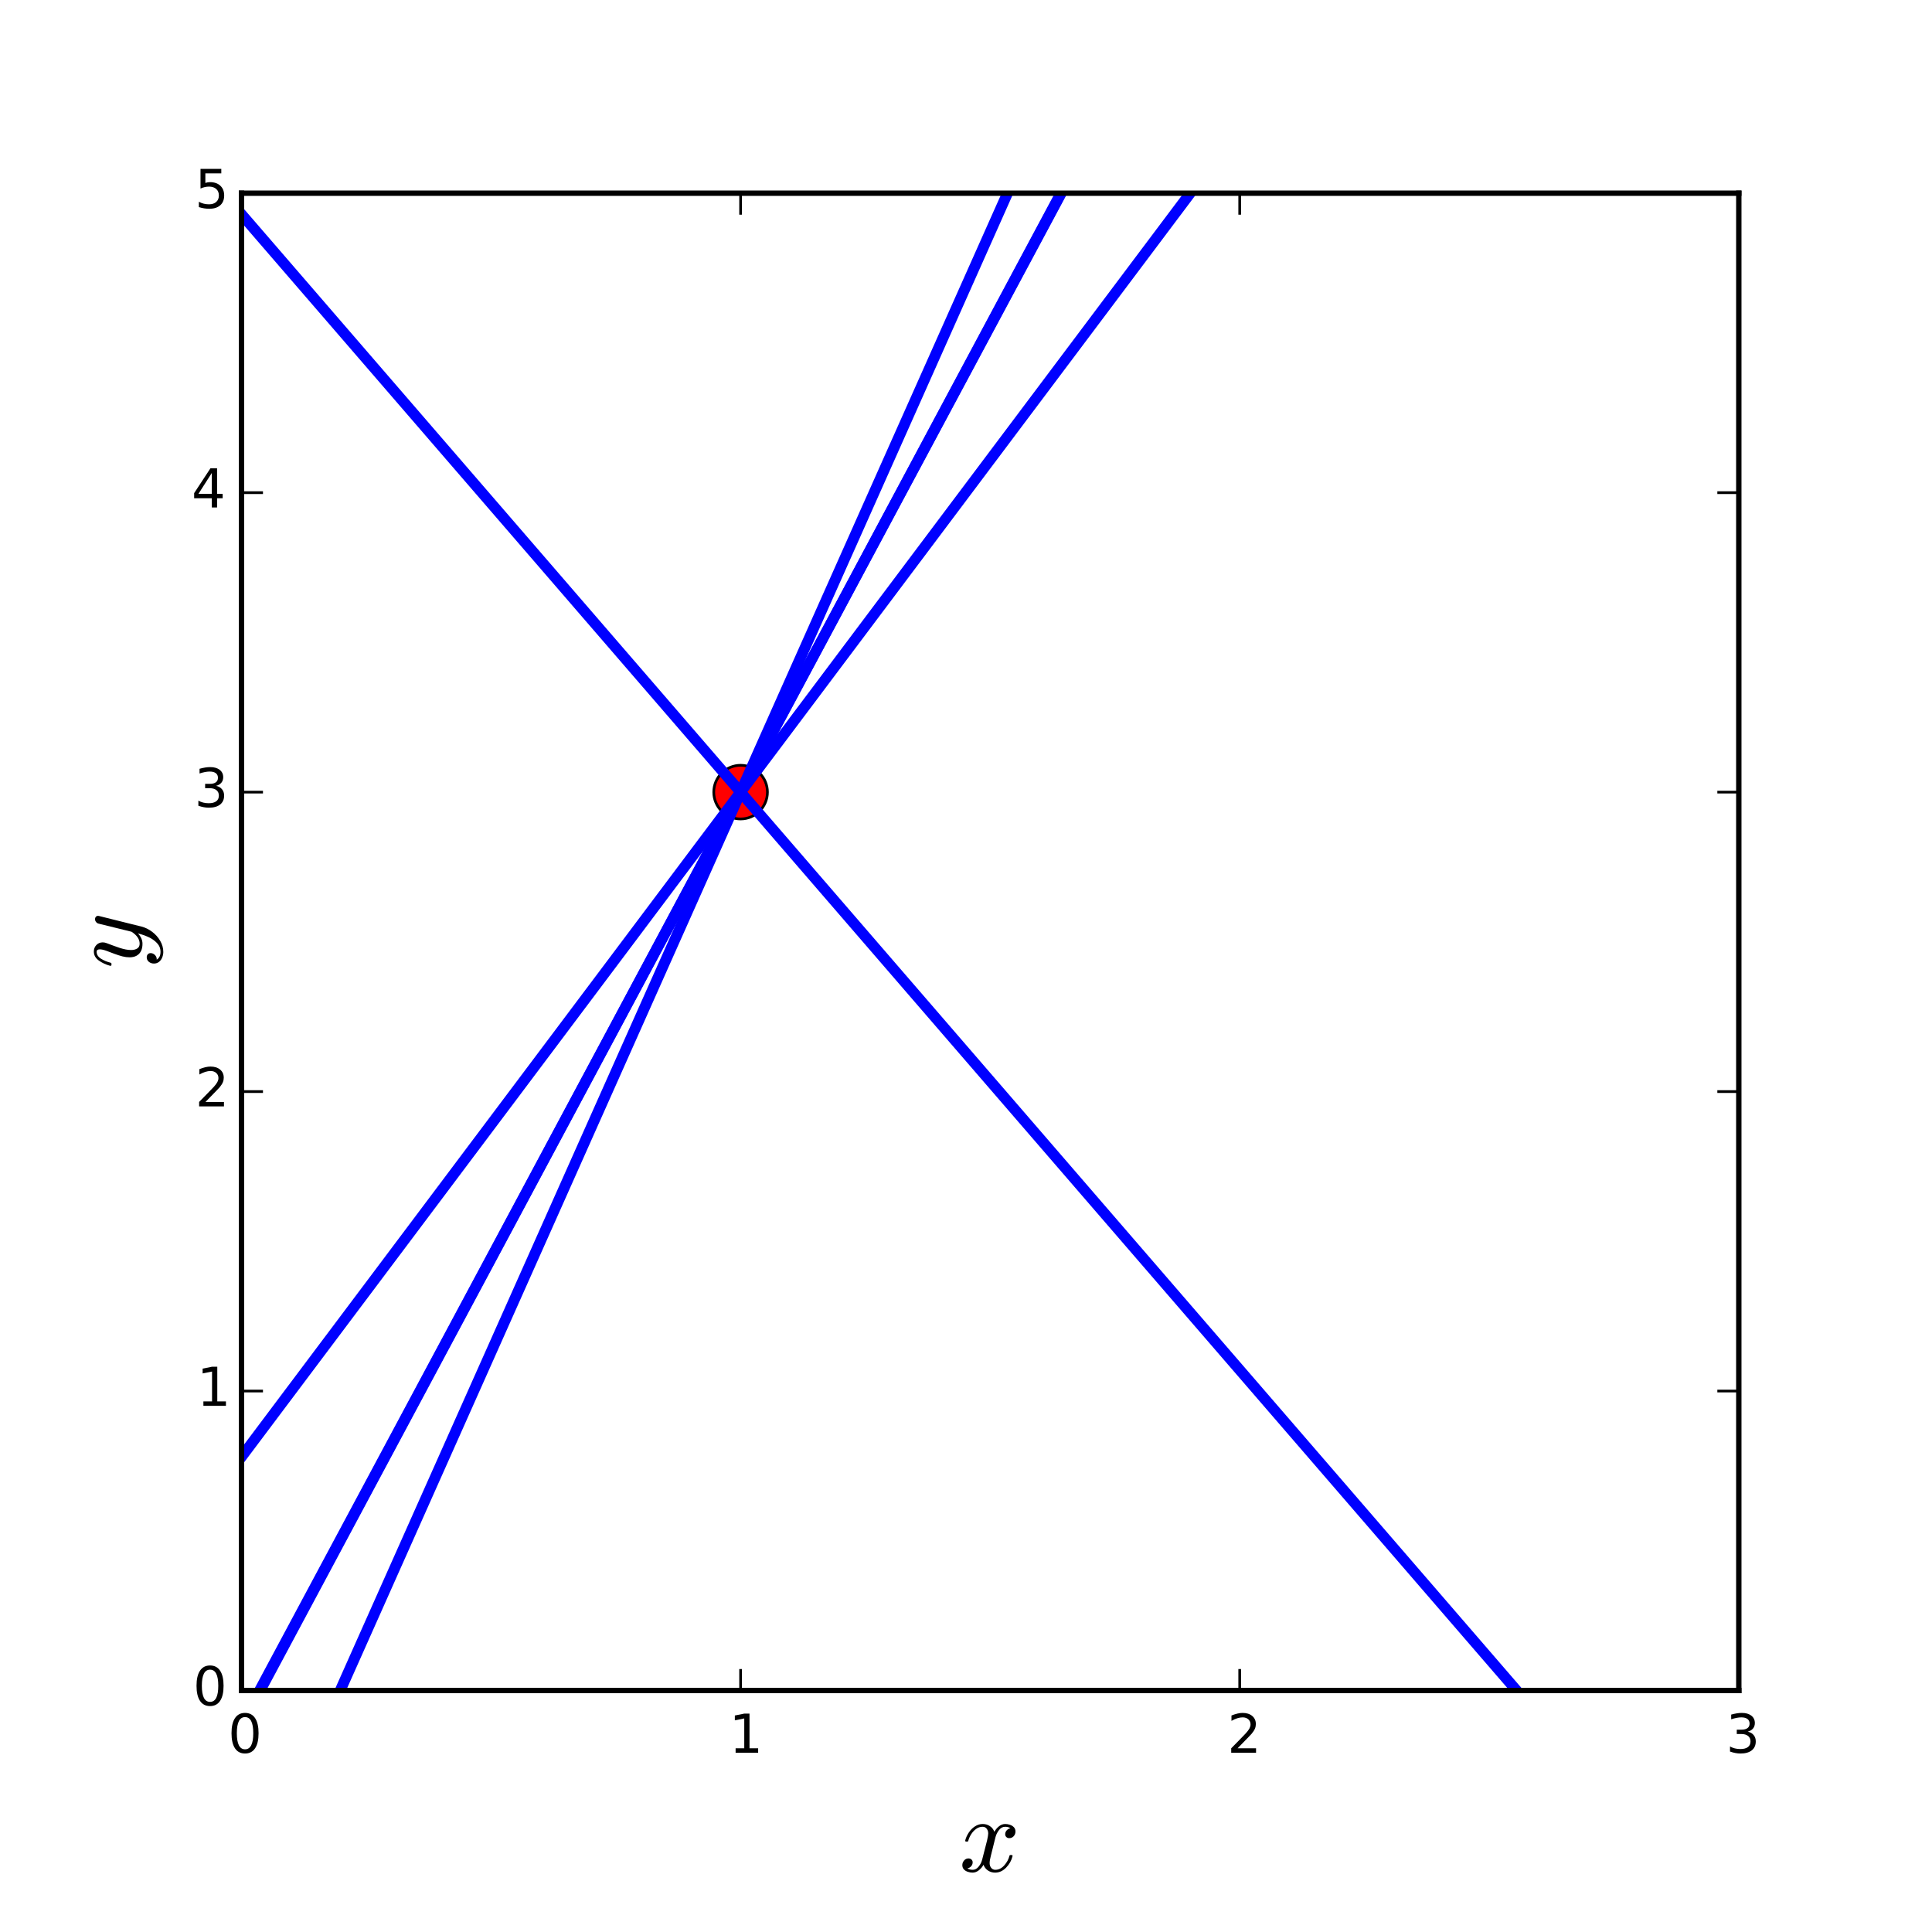
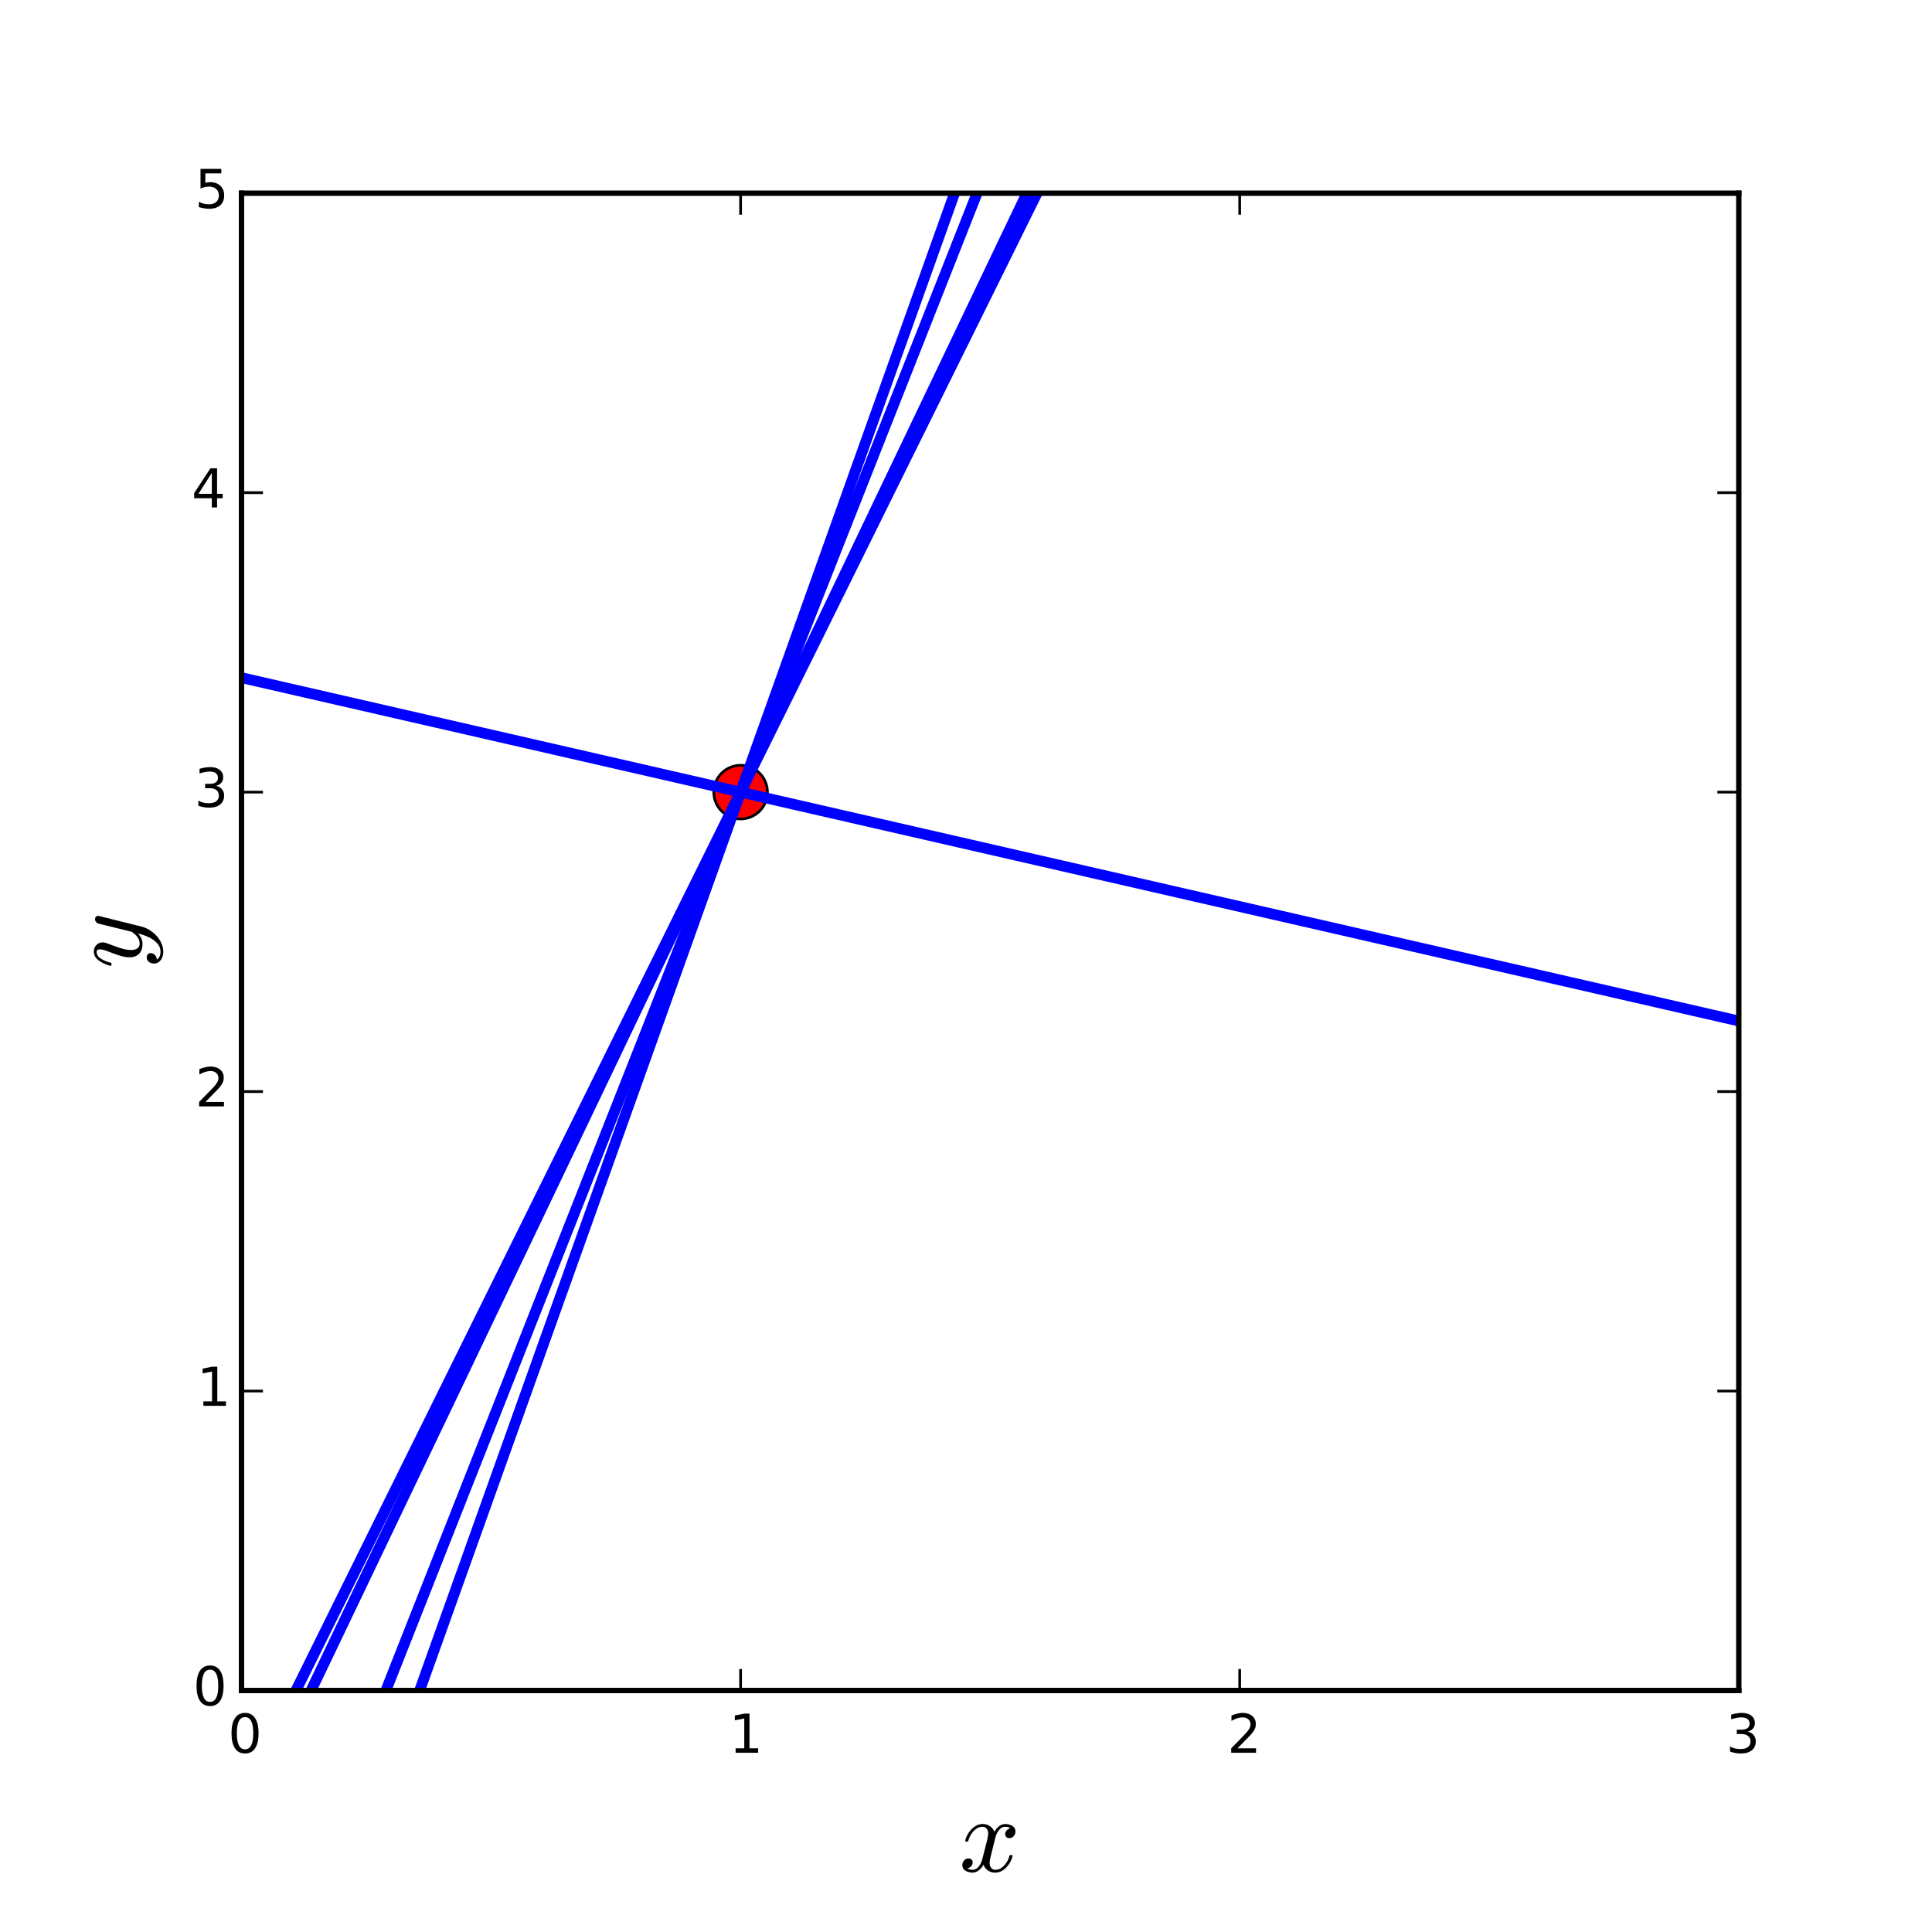
<svg xmlns="http://www.w3.org/2000/svg" xmlns:xlink="http://www.w3.org/1999/xlink" height="360pt" version="1.1" viewBox="0 0 360 360" width="360pt">
  <defs>
    <style type="text/css">
*{stroke-linecap:butt;stroke-linejoin:round;}
  </style>
  </defs>
  <g id="figure_1">
    <g id="patch_1">
      <path d=" M0 360 L360 360 L360 0 L0 0 z " style="fill:#ffffff;" />
    </g>
    <g id="axes_1">
      <g id="patch_2">
        <path d=" M45 315 L324 315 L324 36 L45 36 z " style="fill:#ffffff;" />
      </g>
      <g id="line2d_1">
        <defs>
          <path d=" M0 5 C1.326 5 2.598 4.473 3.536 3.536 C4.473 2.598 5 1.326 5 0 C5 -1.326 4.473 -2.598 3.536 -3.536 C2.598 -4.473 1.326 -5 0 -5 C-1.326 -5 -2.598 -4.473 -3.536 -3.536 C-4.473 -2.598 -5 -1.326 -5 0 C-5 1.326 -4.473 2.598 -3.536 3.536 C-2.598 4.473 -1.326 5 0 5 z " id="m8056b39326" style="stroke:#000000;stroke-width:0.5;" />
        </defs>
        <g clip-path="url(#pd0c2820aef)">
          <use style="fill:#ff0000;stroke:#000000;stroke-width:0.5;" x="138.0" xlink:href="#m8056b39326" y="147.6" />
        </g>
      </g>
      <g id="line2d_2">
-         <path clip-path="url(#pd0c2820aef)" d=" M45 271.471 L249.566 -1" style="fill:none;stroke:#0000ff;stroke-linecap:square;stroke-width:2;" />
+         <path clip-path="url(#pd0c2820aef)" d=" M45 407.919 M61.762 361 L191.088 -1" style="fill:none;stroke:#0000ff;stroke-linecap:square;stroke-width:2;" />
      </g>
      <g id="line2d_3">
-         <path clip-path="url(#pd0c2820aef)" d=" M45 321.289 L217.566 -1" style="fill:none;stroke:#0000ff;stroke-linecap:square;stroke-width:2;" />
+         <path clip-path="url(#pd0c2820aef)" d=" M45 342.112 L209.048 -1" style="fill:none;stroke:#0000ff;stroke-linecap:square;stroke-width:2;" />
      </g>
      <g id="line2d_4">
-         <path clip-path="url(#pd0c2820aef)" d=" M45 39.934 L322.33 361" style="fill:none;stroke:#0000ff;stroke-linecap:square;stroke-width:2;" />
+         <path clip-path="url(#pd0c2820aef)" d=" M45 126.276 L324 190.249" style="fill:none;stroke:#0000ff;stroke-linecap:square;stroke-width:2;" />
      </g>
      <g id="line2d_5">
-         <path clip-path="url(#pd0c2820aef)" d=" M45 321.489 L217.475 -1" style="fill:none;stroke:#0000ff;stroke-linecap:square;stroke-width:2;" />
+         <path clip-path="url(#pd0c2820aef)" d=" M45 383.151 M53.746 361 L196.67 -1" style="fill:none;stroke:#0000ff;stroke-linecap:square;stroke-width:2;" />
      </g>
      <g id="line2d_6">
-         <path clip-path="url(#pd0c2820aef)" d=" M45 356.267 L204.229 -1" style="fill:none;stroke:#0000ff;stroke-linecap:square;stroke-width:2;" />
+         <path clip-path="url(#pd0c2820aef)" d=" M45 335.501 L211.548 -1" style="fill:none;stroke:#0000ff;stroke-linecap:square;stroke-width:2;" />
      </g>
      <g id="patch_3">
        <path d=" M45 315 L45 36" style="fill:none;stroke:#000000;stroke-linecap:square;stroke-linejoin:miter;" />
      </g>
      <g id="patch_4">
        <path d=" M45 36 L324 36" style="fill:none;stroke:#000000;stroke-linecap:square;stroke-linejoin:miter;" />
      </g>
      <g id="patch_5">
        <path d=" M45 315 L324 315" style="fill:none;stroke:#000000;stroke-linecap:square;stroke-linejoin:miter;" />
      </g>
      <g id="patch_6">
        <path d=" M324 315 L324 36" style="fill:none;stroke:#000000;stroke-linecap:square;stroke-linejoin:miter;" />
      </g>
      <g id="matplotlib.axis_1">
        <g id="xtick_1">
          <g id="line2d_7">
            <defs>
              <path d=" M0 0 L0 -4" id="mc7db9fdffb" style="stroke:#000000;stroke-width:0.5;" />
            </defs>
            <g>
              <use style="stroke:#000000;stroke-width:0.5;" x="45.0" xlink:href="#mc7db9fdffb" y="315.0" />
            </g>
          </g>
          <g id="line2d_8">
            <defs>
              <path d=" M0 0 L0 4" id="m5a7d422ac3" style="stroke:#000000;stroke-width:0.5;" />
            </defs>
            <g>
              <use style="stroke:#000000;stroke-width:0.5;" x="45.0" xlink:href="#m5a7d422ac3" y="36.0" />
            </g>
          </g>
          <g id="text_1">
            <defs>
              <path d=" M31.781 66.406 Q24.172 66.406 20.328 58.906 Q16.5 51.422 16.5 36.375 Q16.5 21.391 20.328 13.891 Q24.172 6.391 31.781 6.391 Q39.453 6.391 43.281 13.891 Q47.125 21.391 47.125 36.375 Q47.125 51.422 43.281 58.906 Q39.453 66.406 31.781 66.406 M31.781 74.219 Q44.047 74.219 50.516 64.516 Q56.984 54.828 56.984 36.375 Q56.984 17.969 50.516 8.266 Q44.047 -1.422 31.781 -1.422 Q19.531 -1.422 13.062 8.266 Q6.594 17.969 6.594 36.375 Q6.594 54.828 13.062 64.516 Q19.531 74.219 31.781 74.219" id="BitstreamVeraSans-Roman-30" />
            </defs>
            <g transform="translate(42.48047 326.5984)scale(0.1 -0.1)">
              <use xlink:href="#BitstreamVeraSans-Roman-30" />
            </g>
          </g>
        </g>
        <g id="xtick_2">
          <g id="line2d_9">
            <g>
              <use style="stroke:#000000;stroke-width:0.5;" x="138.0" xlink:href="#mc7db9fdffb" y="315.0" />
            </g>
          </g>
          <g id="line2d_10">
            <g>
              <use style="stroke:#000000;stroke-width:0.5;" x="138.0" xlink:href="#m5a7d422ac3" y="36.0" />
            </g>
          </g>
          <g id="text_2">
            <defs>
              <path d=" M12.406 8.297 L28.516 8.297 L28.516 63.922 L10.984 60.406 L10.984 69.391 L28.422 72.906 L38.281 72.906 L38.281 8.297 L54.391 8.297 L54.391 0 L12.406 0 z " id="BitstreamVeraSans-Roman-31" />
            </defs>
            <g transform="translate(135.8297 326.5984)scale(0.1 -0.1)">
              <use xlink:href="#BitstreamVeraSans-Roman-31" />
            </g>
          </g>
        </g>
        <g id="xtick_3">
          <g id="line2d_11">
            <g>
              <use style="stroke:#000000;stroke-width:0.5;" x="231.0" xlink:href="#mc7db9fdffb" y="315.0" />
            </g>
          </g>
          <g id="line2d_12">
            <g>
              <use style="stroke:#000000;stroke-width:0.5;" x="231.0" xlink:href="#m5a7d422ac3" y="36.0" />
            </g>
          </g>
          <g id="text_3">
            <defs>
              <path d=" M19.188 8.297 L53.609 8.297 L53.609 0 L7.328 0 L7.328 8.297 Q12.938 14.109 22.625 23.891 Q32.328 33.688 34.812 36.531 Q39.547 41.844 41.422 45.531 Q43.312 49.219 43.312 52.781 Q43.312 58.594 39.234 62.25 Q35.156 65.922 28.609 65.922 Q23.969 65.922 18.812 64.312 Q13.672 62.703 7.812 59.422 L7.812 69.391 Q13.766 71.781 18.938 73 Q24.125 74.219 28.422 74.219 Q39.75 74.219 46.484 68.547 Q53.219 62.891 53.219 53.422 Q53.219 48.922 51.531 44.891 Q49.859 40.875 45.406 35.406 Q44.188 33.984 37.641 27.219 Q31.109 20.453 19.188 8.297" id="BitstreamVeraSans-Roman-32" />
            </defs>
            <g transform="translate(228.6859 326.5984)scale(0.1 -0.1)">
              <use xlink:href="#BitstreamVeraSans-Roman-32" />
            </g>
          </g>
        </g>
        <g id="xtick_4">
          <g id="line2d_13">
            <g>
              <use style="stroke:#000000;stroke-width:0.5;" x="324.0" xlink:href="#mc7db9fdffb" y="315.0" />
            </g>
          </g>
          <g id="line2d_14">
            <g>
              <use style="stroke:#000000;stroke-width:0.5;" x="324.0" xlink:href="#m5a7d422ac3" y="36.0" />
            </g>
          </g>
          <g id="text_4">
            <defs>
              <path d=" M40.578 39.312 Q47.656 37.797 51.625 33 Q55.609 28.219 55.609 21.188 Q55.609 10.406 48.188 4.484 Q40.766 -1.422 27.094 -1.422 Q22.516 -1.422 17.656 -0.516 Q12.797 0.391 7.625 2.203 L7.625 11.719 Q11.719 9.328 16.594 8.109 Q21.484 6.891 26.812 6.891 Q36.078 6.891 40.938 10.547 Q45.797 14.203 45.797 21.188 Q45.797 27.641 41.281 31.266 Q36.766 34.906 28.719 34.906 L20.219 34.906 L20.219 43.016 L29.109 43.016 Q36.375 43.016 40.234 45.922 Q44.094 48.828 44.094 54.297 Q44.094 59.906 40.109 62.906 Q36.141 65.922 28.719 65.922 Q24.656 65.922 20.016 65.031 Q15.375 64.156 9.812 62.312 L9.812 71.094 Q15.438 72.656 20.344 73.438 Q25.25 74.219 29.594 74.219 Q40.828 74.219 47.359 69.109 Q53.906 64.016 53.906 55.328 Q53.906 49.266 50.438 45.094 Q46.969 40.922 40.578 39.312" id="BitstreamVeraSans-Roman-33" />
            </defs>
            <g transform="translate(321.6008 326.5984)scale(0.1 -0.1)">
              <use xlink:href="#BitstreamVeraSans-Roman-33" />
            </g>
          </g>
        </g>
        <g id="text_5">
          <defs>
            <path d=" M7.812 2.875 Q9.578 1.516 12.797 1.516 Q15.922 1.516 18.312 4.516 Q20.703 7.516 21.578 11.078 L26.125 28.812 Q27.203 33.641 27.203 35.406 Q27.203 37.891 25.812 39.75 Q24.422 41.609 21.922 41.609 Q18.75 41.609 15.969 39.625 Q13.188 37.641 11.281 34.594 Q9.375 31.547 8.594 28.422 Q8.406 27.781 7.812 27.781 L6.594 27.781 Q5.812 27.781 5.812 28.719 L5.812 29 Q6.781 32.719 9.125 36.25 Q11.469 39.797 14.859 41.984 Q18.266 44.188 22.125 44.188 Q25.781 44.188 28.734 42.234 Q31.688 40.281 32.906 36.922 Q34.625 39.984 37.281 42.078 Q39.938 44.188 43.109 44.188 Q45.266 44.188 47.5 43.422 Q49.75 42.672 51.172 41.109 Q52.594 39.547 52.594 37.203 Q52.594 34.672 50.953 32.828 Q49.312 31 46.781 31 Q45.172 31 44.094 32.031 Q43.016 33.062 43.016 34.625 Q43.016 36.719 44.453 38.297 Q45.906 39.891 47.906 40.188 Q46.094 41.609 42.922 41.609 Q39.703 41.609 37.328 38.625 Q34.969 35.641 33.984 31.984 L29.594 14.312 Q28.516 10.297 28.516 7.719 Q28.516 5.172 29.953 3.344 Q31.391 1.516 33.797 1.516 Q38.484 1.516 42.156 5.641 Q45.844 9.766 47.016 14.703 Q47.219 15.281 47.797 15.281 L49.031 15.281 Q49.422 15.281 49.656 15.016 Q49.906 14.75 49.906 14.406 Q49.906 14.312 49.812 14.109 Q48.391 8.156 43.844 3.516 Q39.312 -1.125 33.594 -1.125 Q29.938 -1.125 26.984 0.844 Q24.031 2.828 22.797 6.203 Q21.234 3.266 18.469 1.062 Q15.719 -1.125 12.594 -1.125 Q10.453 -1.125 8.172 -0.359 Q5.906 0.391 4.484 1.953 Q3.078 3.516 3.078 5.906 Q3.078 8.25 4.703 10.172 Q6.344 12.109 8.797 12.109 Q10.453 12.109 11.578 11.109 Q12.703 10.109 12.703 8.5 Q12.703 6.391 11.297 4.828 Q9.906 3.266 7.812 2.875" id="Cmmi10-78" />
          </defs>
          <g transform="translate(178.7 348.875)scale(0.2 -0.2)">
            <use transform="translate(0.0 0.8125)" xlink:href="#Cmmi10-78" />
          </g>
        </g>
      </g>
      <g id="matplotlib.axis_2">
        <g id="ytick_1">
          <g id="line2d_15">
            <defs>
              <path d=" M0 0 L4 0" id="md7965d1ba0" style="stroke:#000000;stroke-width:0.5;" />
            </defs>
            <g>
              <use style="stroke:#000000;stroke-width:0.5;" x="45.0" xlink:href="#md7965d1ba0" y="315.0" />
            </g>
          </g>
          <g id="line2d_16">
            <defs>
              <path d=" M0 0 L-4 0" id="md9a1c1a7cd" style="stroke:#000000;stroke-width:0.5;" />
            </defs>
            <g>
              <use style="stroke:#000000;stroke-width:0.5;" x="324.0" xlink:href="#md9a1c1a7cd" y="315.0" />
            </g>
          </g>
          <g id="text_6">
            <g transform="translate(35.96094 317.7594)scale(0.1 -0.1)">
              <use xlink:href="#BitstreamVeraSans-Roman-30" />
            </g>
          </g>
        </g>
        <g id="ytick_2">
          <g id="line2d_17">
            <g>
              <use style="stroke:#000000;stroke-width:0.5;" x="45.0" xlink:href="#md7965d1ba0" y="259.2" />
            </g>
          </g>
          <g id="line2d_18">
            <g>
              <use style="stroke:#000000;stroke-width:0.5;" x="324.0" xlink:href="#md9a1c1a7cd" y="259.2" />
            </g>
          </g>
          <g id="text_7">
            <g transform="translate(36.65937 261.9594)scale(0.1 -0.1)">
              <use xlink:href="#BitstreamVeraSans-Roman-31" />
            </g>
          </g>
        </g>
        <g id="ytick_3">
          <g id="line2d_19">
            <g>
              <use style="stroke:#000000;stroke-width:0.5;" x="45.0" xlink:href="#md7965d1ba0" y="203.4" />
            </g>
          </g>
          <g id="line2d_20">
            <g>
              <use style="stroke:#000000;stroke-width:0.5;" x="324.0" xlink:href="#md9a1c1a7cd" y="203.4" />
            </g>
          </g>
          <g id="text_8">
            <g transform="translate(36.37188 206.1594)scale(0.1 -0.1)">
              <use xlink:href="#BitstreamVeraSans-Roman-32" />
            </g>
          </g>
        </g>
        <g id="ytick_4">
          <g id="line2d_21">
            <g>
              <use style="stroke:#000000;stroke-width:0.5;" x="45.0" xlink:href="#md7965d1ba0" y="147.6" />
            </g>
          </g>
          <g id="line2d_22">
            <g>
              <use style="stroke:#000000;stroke-width:0.5;" x="324.0" xlink:href="#md9a1c1a7cd" y="147.6" />
            </g>
          </g>
          <g id="text_9">
            <g transform="translate(36.20156 150.3594)scale(0.1 -0.1)">
              <use xlink:href="#BitstreamVeraSans-Roman-33" />
            </g>
          </g>
        </g>
        <g id="ytick_5">
          <g id="line2d_23">
            <g>
              <use style="stroke:#000000;stroke-width:0.5;" x="45.0" xlink:href="#md7965d1ba0" y="91.8" />
            </g>
          </g>
          <g id="line2d_24">
            <g>
              <use style="stroke:#000000;stroke-width:0.5;" x="324.0" xlink:href="#md9a1c1a7cd" y="91.8" />
            </g>
          </g>
          <g id="text_10">
            <defs>
              <path d=" M37.797 64.312 L12.891 25.391 L37.797 25.391 z  M35.203 72.906 L47.609 72.906 L47.609 25.391 L58.016 25.391 L58.016 17.188 L47.609 17.188 L47.609 0 L37.797 0 L37.797 17.188 L4.891 17.188 L4.891 26.703 z " id="BitstreamVeraSans-Roman-34" />
            </defs>
            <g transform="translate(35.6875 94.55938)scale(0.1 -0.1)">
              <use xlink:href="#BitstreamVeraSans-Roman-34" />
            </g>
          </g>
        </g>
        <g id="ytick_6">
          <g id="line2d_25">
            <g>
              <use style="stroke:#000000;stroke-width:0.5;" x="45.0" xlink:href="#md7965d1ba0" y="36.0" />
            </g>
          </g>
          <g id="line2d_26">
            <g>
              <use style="stroke:#000000;stroke-width:0.5;" x="324.0" xlink:href="#md9a1c1a7cd" y="36.0" />
            </g>
          </g>
          <g id="text_11">
            <defs>
              <path d=" M10.797 72.906 L49.516 72.906 L49.516 64.594 L19.828 64.594 L19.828 46.734 Q21.969 47.469 24.109 47.828 Q26.266 48.188 28.422 48.188 Q40.625 48.188 47.75 41.5 Q54.891 34.812 54.891 23.391 Q54.891 11.625 47.562 5.094 Q40.234 -1.422 26.906 -1.422 Q22.312 -1.422 17.547 -0.641 Q12.797 0.141 7.719 1.703 L7.719 11.625 Q12.109 9.234 16.797 8.062 Q21.484 6.891 26.703 6.891 Q35.156 6.891 40.078 11.328 Q45.016 15.766 45.016 23.391 Q45.016 31 40.078 35.438 Q35.156 39.891 26.703 39.891 Q22.75 39.891 18.812 39.016 Q14.891 38.141 10.797 36.281 z " id="BitstreamVeraSans-Roman-35" />
            </defs>
            <g transform="translate(36.28281 38.75937)scale(0.1 -0.1)">
              <use xlink:href="#BitstreamVeraSans-Roman-35" />
            </g>
          </g>
        </g>
        <g id="text_12">
          <defs>
            <path d=" M8.406 -14.312 Q10.5 -17.922 15.719 -17.922 Q20.453 -17.922 23.922 -14.594 Q27.391 -11.281 29.516 -6.562 Q31.641 -1.859 32.812 3.078 Q28.375 -1.125 23.188 -1.125 Q19.234 -1.125 16.453 0.234 Q13.672 1.609 12.125 4.312 Q10.594 7.031 10.594 10.891 Q10.594 14.156 11.469 17.594 Q12.359 21.047 13.938 25.266 Q15.531 29.5 16.703 32.625 Q18.016 36.281 18.016 38.625 Q18.016 41.609 15.828 41.609 Q11.859 41.609 9.297 37.531 Q6.734 33.453 5.516 28.422 Q5.328 27.781 4.688 27.781 L3.516 27.781 Q2.688 27.781 2.688 28.719 L2.688 29 Q4.297 34.969 7.609 39.578 Q10.938 44.188 16.016 44.188 Q19.578 44.188 22.047 41.844 Q24.516 39.5 24.516 35.891 Q24.516 34.031 23.688 31.984 Q23.25 30.766 21.688 26.656 Q20.125 22.562 19.281 19.875 Q18.453 17.188 17.922 14.594 Q17.391 12.016 17.391 9.422 Q17.391 6.109 18.797 3.812 Q20.219 1.516 23.297 1.516 Q29.5 1.516 34.422 9.078 L42 39.891 Q42.328 41.219 43.547 42.156 Q44.781 43.109 46.188 43.109 Q47.406 43.109 48.312 42.328 Q49.219 41.547 49.219 40.281 Q49.219 39.703 49.125 39.5 L39.203 -0.297 Q37.891 -5.422 34.375 -10.109 Q30.859 -14.797 25.906 -17.656 Q20.953 -20.516 15.578 -20.516 Q12.984 -20.516 10.438 -19.5 Q7.906 -18.5 6.344 -16.5 Q4.781 -14.5 4.781 -11.812 Q4.781 -9.078 6.391 -7.078 Q8.016 -5.078 10.688 -5.078 Q12.312 -5.078 13.406 -6.078 Q14.5 -7.078 14.5 -8.688 Q14.5 -10.984 12.781 -12.688 Q11.078 -14.406 8.797 -14.406 Q8.688 -14.359 8.594 -14.328 Q8.5 -14.312 8.406 -14.312" id="Cmmi10-79" />
          </defs>
          <g transform="translate(26.4875 180.5)rotate(-90.0)scale(0.2 -0.2)">
            <use transform="translate(0.0 0.8125)" xlink:href="#Cmmi10-79" />
          </g>
        </g>
      </g>
    </g>
  </g>
  <defs>
    <clipPath id="pd0c2820aef">
      <rect height="279.0" width="279.0" x="45.0" y="36.0" />
    </clipPath>
  </defs>
</svg>
